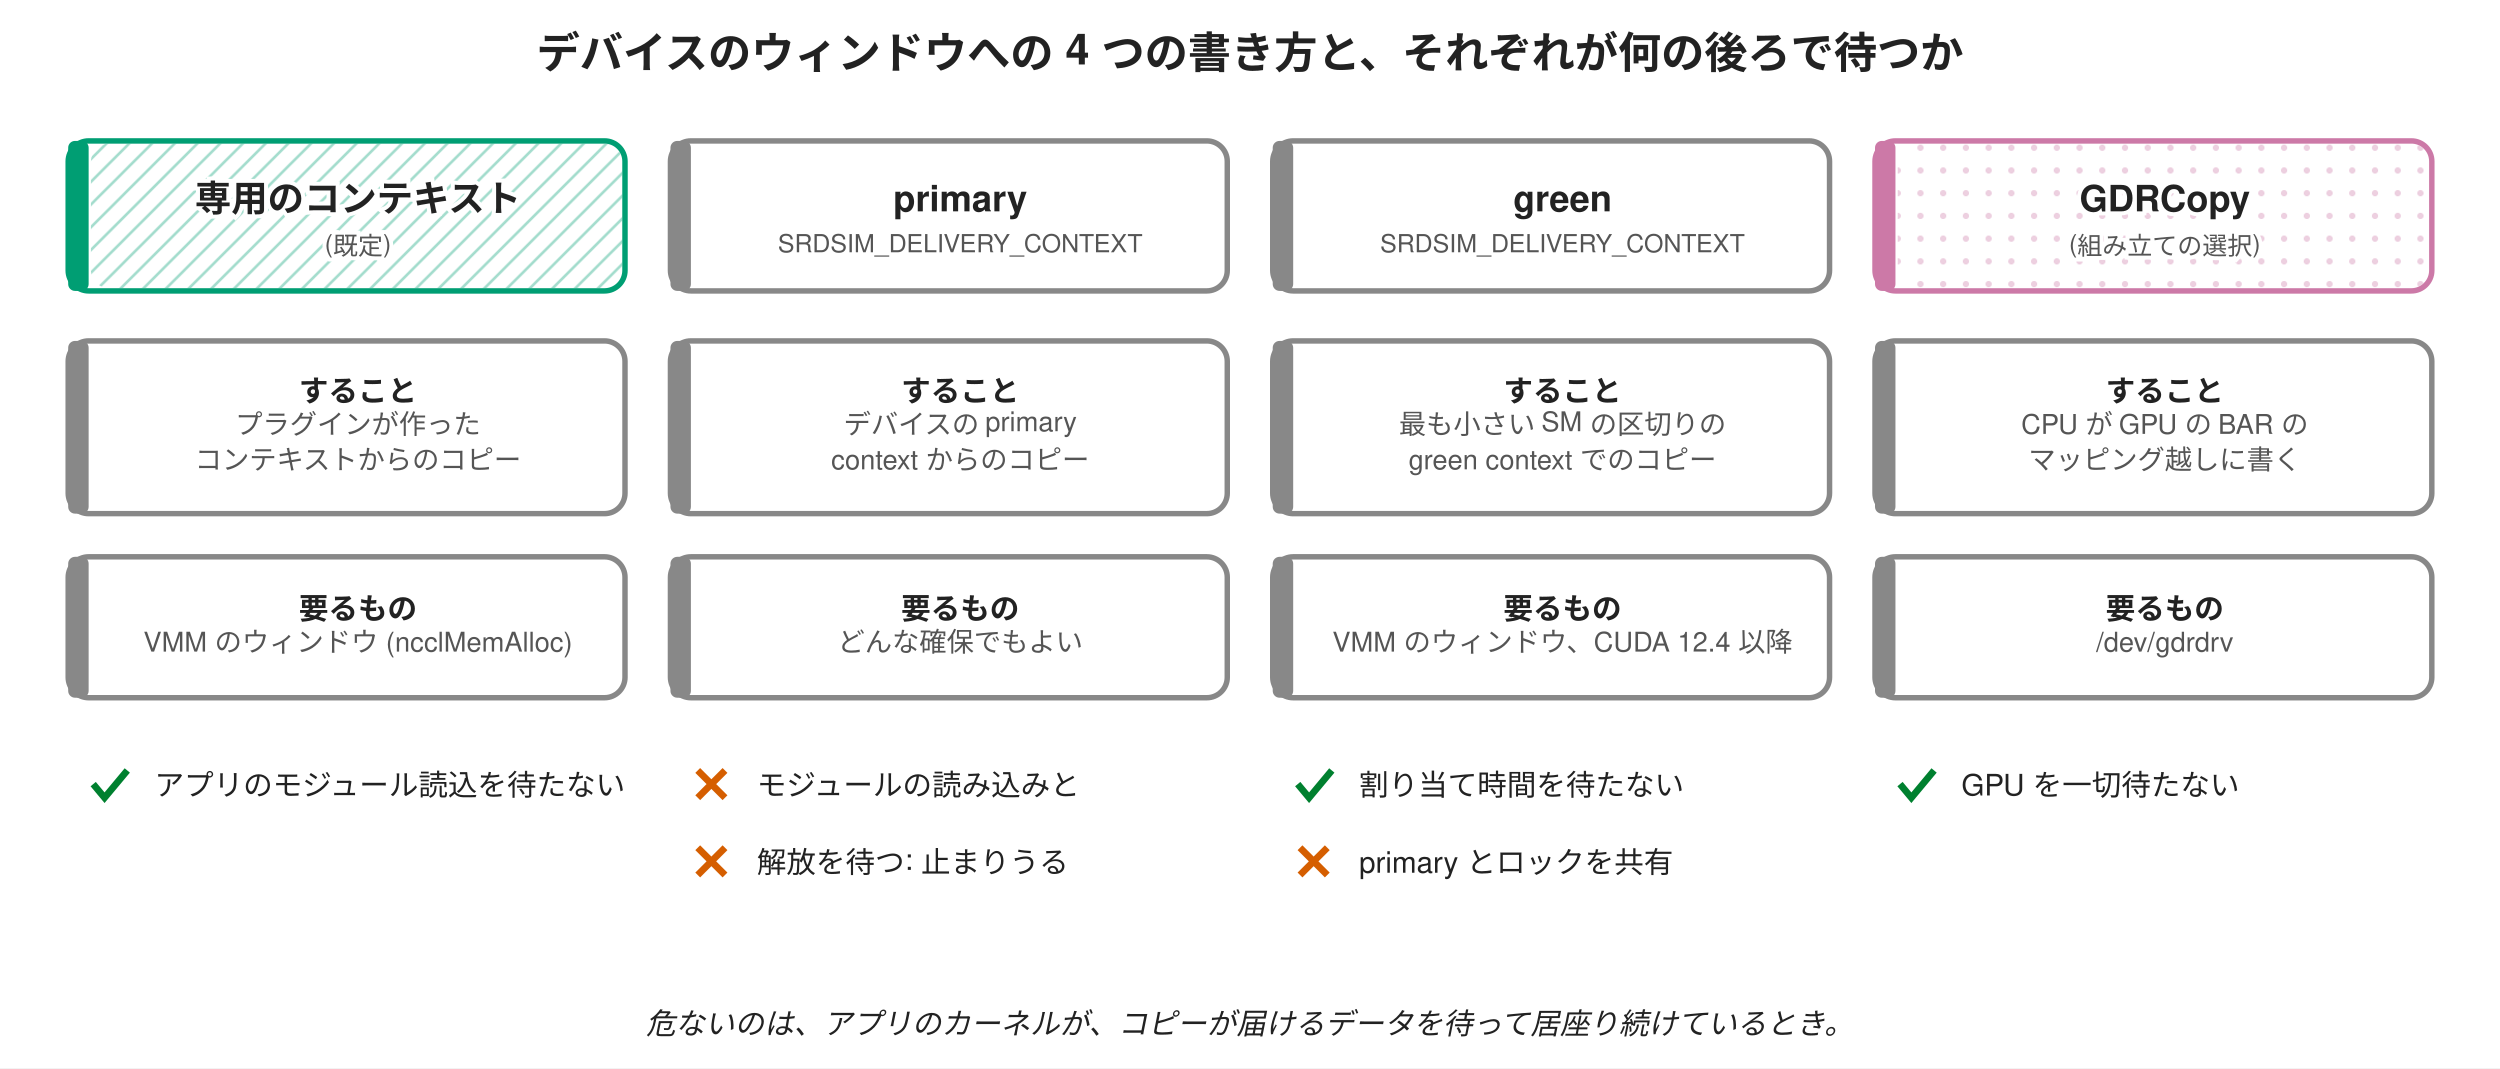
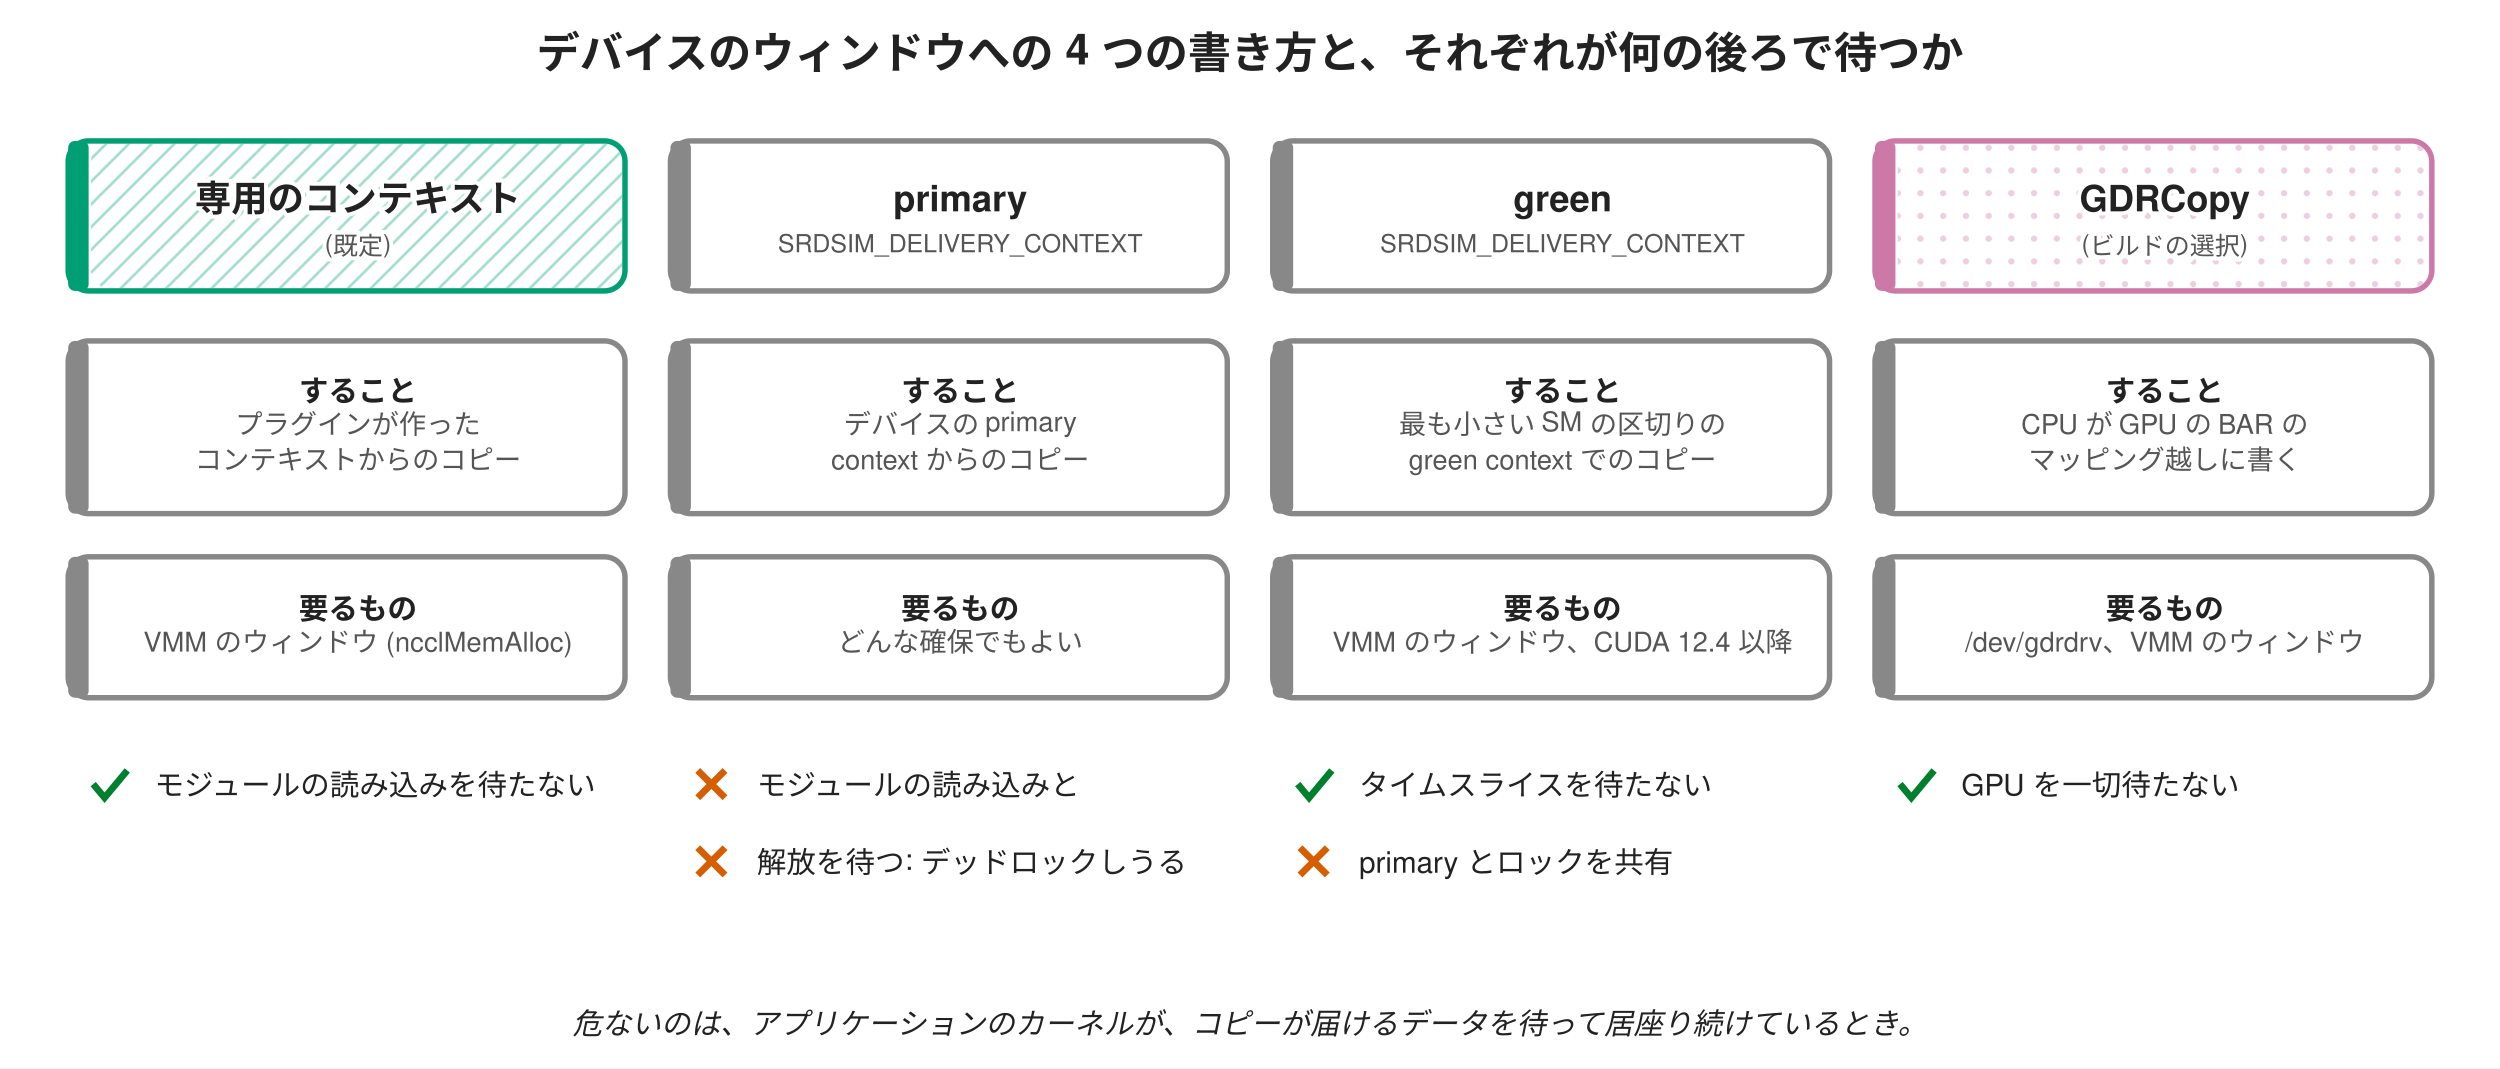
<svg xmlns="http://www.w3.org/2000/svg" width="1100" height="470" viewBox="0 0 1100 470">
  <defs>
    <pattern id="p-sim" width="10" height="10" patternUnits="userSpaceOnUse">
      <g stroke="#009E73" opacity="0.35">
        <path d="M-2,2 l4,-4 M0,10 l10,-10 M8,12 l4,-4" stroke-width="1.2" />
      </g>
    </pattern>
    <pattern id="p-target" width="10" height="10" patternUnits="userSpaceOnUse">
      <g stroke="#CC79A7" opacity="0.35">
        <circle cx="5" cy="5" r="1.4" stroke="none" fill="#CC79A7" />
      </g>
    </pattern>
  </defs>
  <rect x="0" y="0" width="1100" height="470" fill="#FFFFFF" />
  <text x="550.0" y="30.0" font-family="Helvetica, Arial, 'Hiragino Sans', 'Hiragino Kaku Gothic ProN', 'Noto Sans CJK JP', 'Noto Sans JP', sans-serif" font-size="19" font-weight="bold" text-anchor="middle" fill="#222222">デバイスのウィンドウへの 4 つの書き方と、それぞれが何の後ろで待つか</text>
  <rect x="30" y="62" width="245" height="66" rx="9" fill="#FFFFFF" stroke="#009E73" stroke-width="2.4" />
  <rect x="40" y="63.2" width="233.8" height="63.6" rx="8" fill="url(#p-sim)" />
  <rect x="30" y="62" width="9" height="66" rx="3" fill="#009E73" />
  <text x="157.5" y="93.0" font-family="Helvetica, Arial, 'Hiragino Sans', 'Hiragino Kaku Gothic ProN', 'Noto Sans CJK JP', 'Noto Sans JP', sans-serif" font-size="16" font-weight="bold" text-anchor="middle" fill="#222222" stroke="#FFFFFF" stroke-width="3.5" paint-order="stroke">専用のコンテキスト</text>
  <text x="157.5" y="111.0" font-family="Helvetica, Arial, 'Hiragino Sans', 'Hiragino Kaku Gothic ProN', 'Noto Sans CJK JP', 'Noto Sans JP', sans-serif" font-size="11" font-weight="normal" text-anchor="middle" fill="#555555" stroke="#FFFFFF" stroke-width="3.5" paint-order="stroke">(既定)</text>
  <rect x="30" y="150" width="245" height="76" rx="9" fill="#FFFFFF" stroke="#888888" stroke-width="2.4" />
  <rect x="30" y="150" width="9" height="76" rx="3" fill="#888888" />
  <text x="157.5" y="176.6" font-family="Helvetica, Arial, 'Hiragino Sans', 'Hiragino Kaku Gothic ProN', 'Noto Sans CJK JP', 'Noto Sans JP', sans-serif" font-size="13" font-weight="bold" text-anchor="middle" fill="#222222" stroke="#FFFFFF" stroke-width="3.5" paint-order="stroke">すること</text>
  <text x="157.5" y="190.9" font-family="Helvetica, Arial, 'Hiragino Sans', 'Hiragino Kaku Gothic ProN', 'Noto Sans CJK JP', 'Noto Sans JP', sans-serif" font-size="12" font-weight="normal" text-anchor="middle" fill="#555555" stroke="#FFFFFF" stroke-width="3.5" paint-order="stroke">プラグインが作った</text>
  <text x="157.5" y="206.5" font-family="Helvetica, Arial, 'Hiragino Sans', 'Hiragino Kaku Gothic ProN', 'Noto Sans CJK JP', 'Noto Sans JP', sans-serif" font-size="12" font-weight="normal" text-anchor="middle" fill="#555555" stroke="#FFFFFF" stroke-width="3.5" paint-order="stroke">コンテキストからのコピー</text>
  <rect x="30" y="245" width="245" height="62" rx="9" fill="#FFFFFF" stroke="#888888" stroke-width="2.4" />
  <rect x="30" y="245" width="9" height="62" rx="3" fill="#888888" />
  <text x="157.5" y="272.4" font-family="Helvetica, Arial, 'Hiragino Sans', 'Hiragino Kaku Gothic ProN', 'Noto Sans CJK JP', 'Noto Sans JP', sans-serif" font-size="13" font-weight="bold" text-anchor="middle" fill="#222222" stroke="#FFFFFF" stroke-width="3.5" paint-order="stroke">要るもの</text>
  <text x="157.5" y="286.7" font-family="Helvetica, Arial, 'Hiragino Sans', 'Hiragino Kaku Gothic ProN', 'Noto Sans CJK JP', 'Noto Sans JP', sans-serif" font-size="12" font-weight="normal" text-anchor="middle" fill="#555555" stroke="#FFFFFF" stroke-width="3.5" paint-order="stroke">VMM のウィンドウ (ncclMemAlloc)</text>
  <path d="M41,345 l5,6 l10,-12" fill="none" stroke="#00802F" stroke-width="3" />
-   <text x="68.0" y="350.0" font-family="Helvetica, Arial, 'Hiragino Sans', 'Hiragino Kaku Gothic ProN', 'Noto Sans CJK JP', 'Noto Sans JP', sans-serif" font-size="13" font-weight="normal" text-anchor="start" fill="#222222">アプリのモジュール読込を待たない</text>
+   <text x="68.0" y="350.0" font-family="Helvetica, Arial, 'Hiragino Sans', 'Hiragino Kaku Gothic ProN', 'Noto Sans CJK JP', 'Noto Sans JP', sans-serif" font-size="13" font-weight="normal" text-anchor="start" fill="#222222">モジュールの読み込みを待たない</text>
  <rect x="295" y="62" width="245" height="66" rx="9" fill="#FFFFFF" stroke="#888888" stroke-width="2.4" />
  <rect x="295" y="62" width="9" height="66" rx="3" fill="#888888" />
  <text x="422.5" y="93.0" font-family="Helvetica, Arial, 'Hiragino Sans', 'Hiragino Kaku Gothic ProN', 'Noto Sans CJK JP', 'Noto Sans JP', sans-serif" font-size="16" font-weight="bold" text-anchor="middle" fill="#222222" stroke="#FFFFFF" stroke-width="3.5" paint-order="stroke">primary</text>
  <text x="422.5" y="111.0" font-family="Helvetica, Arial, 'Hiragino Sans', 'Hiragino Kaku Gothic ProN', 'Noto Sans CJK JP', 'Noto Sans JP', sans-serif" font-size="11" font-weight="normal" text-anchor="middle" fill="#555555" stroke="#FFFFFF" stroke-width="3.5" paint-order="stroke">SRDSIM_DELIVERY_CONTEXT</text>
  <rect x="295" y="150" width="245" height="76" rx="9" fill="#FFFFFF" stroke="#888888" stroke-width="2.4" />
  <rect x="295" y="150" width="9" height="76" rx="3" fill="#888888" />
  <text x="422.5" y="176.6" font-family="Helvetica, Arial, 'Hiragino Sans', 'Hiragino Kaku Gothic ProN', 'Noto Sans CJK JP', 'Noto Sans JP', sans-serif" font-size="13" font-weight="bold" text-anchor="middle" fill="#222222" stroke="#FFFFFF" stroke-width="3.5" paint-order="stroke">すること</text>
  <text x="422.5" y="190.9" font-family="Helvetica, Arial, 'Hiragino Sans', 'Hiragino Kaku Gothic ProN', 'Noto Sans CJK JP', 'Noto Sans JP', sans-serif" font-size="12" font-weight="normal" text-anchor="middle" fill="#555555" stroke="#FFFFFF" stroke-width="3.5" paint-order="stroke">デバイスの primary</text>
  <text x="422.5" y="206.5" font-family="Helvetica, Arial, 'Hiragino Sans', 'Hiragino Kaku Gothic ProN', 'Noto Sans CJK JP', 'Noto Sans JP', sans-serif" font-size="12" font-weight="normal" text-anchor="middle" fill="#555555" stroke="#FFFFFF" stroke-width="3.5" paint-order="stroke">context からのコピー</text>
  <rect x="295" y="245" width="245" height="62" rx="9" fill="#FFFFFF" stroke="#888888" stroke-width="2.4" />
  <rect x="295" y="245" width="9" height="62" rx="3" fill="#888888" />
  <text x="422.5" y="272.4" font-family="Helvetica, Arial, 'Hiragino Sans', 'Hiragino Kaku Gothic ProN', 'Noto Sans CJK JP', 'Noto Sans JP', sans-serif" font-size="13" font-weight="bold" text-anchor="middle" fill="#222222" stroke="#FFFFFF" stroke-width="3.5" paint-order="stroke">要るもの</text>
  <text x="422.5" y="286.7" font-family="Helvetica, Arial, 'Hiragino Sans', 'Hiragino Kaku Gothic ProN', 'Noto Sans CJK JP', 'Noto Sans JP', sans-serif" font-size="12" font-weight="normal" text-anchor="middle" fill="#555555" stroke="#FFFFFF" stroke-width="3.5" paint-order="stroke">どんな確保でもよい</text>
  <path d="M307,339 l12,12 M319,339 l-12,12" stroke="#D55E00" stroke-width="3" />
  <text x="333.0" y="350.0" font-family="Helvetica, Arial, 'Hiragino Sans', 'Hiragino Kaku Gothic ProN', 'Noto Sans CJK JP', 'Noto Sans JP', sans-serif" font-size="13" font-weight="normal" text-anchor="start" fill="#222222">モジュールの読み込みと</text>
  <path d="M307,373 l12,12 M319,373 l-12,12" stroke="#D55E00" stroke-width="3" />
-   <text x="333.0" y="384.0" font-family="Helvetica, Arial, 'Hiragino Sans', 'Hiragino Kaku Gothic ProN', 'Noto Sans CJK JP', 'Noto Sans JP', sans-serif" font-size="13" font-weight="normal" text-anchor="start" fill="#222222">解放を待つ: 止まりうる</text>
+   <text x="333.0" y="384.0" font-family="Helvetica, Arial, 'Hiragino Sans', 'Hiragino Kaku Gothic ProN', 'Noto Sans CJK JP', 'Noto Sans JP', sans-serif" font-size="13" font-weight="normal" text-anchor="start" fill="#222222">解放を待つ: デッドロックしうる</text>
  <rect x="560" y="62" width="245" height="66" rx="9" fill="#FFFFFF" stroke="#888888" stroke-width="2.4" />
  <rect x="560" y="62" width="9" height="66" rx="3" fill="#888888" />
  <text x="687.5" y="93.0" font-family="Helvetica, Arial, 'Hiragino Sans', 'Hiragino Kaku Gothic ProN', 'Noto Sans CJK JP', 'Noto Sans JP', sans-serif" font-size="16" font-weight="bold" text-anchor="middle" fill="#222222" stroke="#FFFFFF" stroke-width="3.5" paint-order="stroke">green</text>
  <text x="687.5" y="111.0" font-family="Helvetica, Arial, 'Hiragino Sans', 'Hiragino Kaku Gothic ProN', 'Noto Sans CJK JP', 'Noto Sans JP', sans-serif" font-size="11" font-weight="normal" text-anchor="middle" fill="#555555" stroke="#FFFFFF" stroke-width="3.5" paint-order="stroke">SRDSIM_DELIVERY_CONTEXT</text>
  <rect x="560" y="150" width="245" height="76" rx="9" fill="#FFFFFF" stroke="#888888" stroke-width="2.4" />
  <rect x="560" y="150" width="9" height="76" rx="3" fill="#888888" />
  <text x="687.5" y="176.6" font-family="Helvetica, Arial, 'Hiragino Sans', 'Hiragino Kaku Gothic ProN', 'Noto Sans CJK JP', 'Noto Sans JP', sans-serif" font-size="13" font-weight="bold" text-anchor="middle" fill="#222222" stroke="#FFFFFF" stroke-width="3.5" paint-order="stroke">すること</text>
  <text x="687.5" y="190.9" font-family="Helvetica, Arial, 'Hiragino Sans', 'Hiragino Kaku Gothic ProN', 'Noto Sans CJK JP', 'Noto Sans JP', sans-serif" font-size="12" font-weight="normal" text-anchor="middle" fill="#555555" stroke="#FFFFFF" stroke-width="3.5" paint-order="stroke">最も小さい SM の区切りの</text>
  <text x="687.5" y="206.5" font-family="Helvetica, Arial, 'Hiragino Sans', 'Hiragino Kaku Gothic ProN', 'Noto Sans CJK JP', 'Noto Sans JP', sans-serif" font-size="12" font-weight="normal" text-anchor="middle" fill="#555555" stroke="#FFFFFF" stroke-width="3.5" paint-order="stroke">green context でのコピー</text>
  <rect x="560" y="245" width="245" height="62" rx="9" fill="#FFFFFF" stroke="#888888" stroke-width="2.4" />
  <rect x="560" y="245" width="9" height="62" rx="3" fill="#888888" />
  <text x="687.5" y="272.4" font-family="Helvetica, Arial, 'Hiragino Sans', 'Hiragino Kaku Gothic ProN', 'Noto Sans CJK JP', 'Noto Sans JP', sans-serif" font-size="13" font-weight="bold" text-anchor="middle" fill="#222222" stroke="#FFFFFF" stroke-width="3.5" paint-order="stroke">要るもの</text>
  <text x="687.5" y="286.7" font-family="Helvetica, Arial, 'Hiragino Sans', 'Hiragino Kaku Gothic ProN', 'Noto Sans CJK JP', 'Noto Sans JP', sans-serif" font-size="12" font-weight="normal" text-anchor="middle" fill="#555555" stroke="#FFFFFF" stroke-width="3.5" paint-order="stroke">VMM のウィンドウ、CUDA 12.4 以降</text>
  <path d="M571,345 l5,6 l10,-12" fill="none" stroke="#00802F" stroke-width="3" />
-   <text x="598.0" y="350.0" font-family="Helvetica, Arial, 'Hiragino Sans', 'Hiragino Kaku Gothic ProN', 'Noto Sans CJK JP', 'Noto Sans JP', sans-serif" font-size="13" font-weight="normal" text-anchor="start" fill="#222222">割り当て時間を待たない</text>
+   <text x="598.0" y="350.0" font-family="Helvetica, Arial, 'Hiragino Sans', 'Hiragino Kaku Gothic ProN', 'Noto Sans CJK JP', 'Noto Sans JP', sans-serif" font-size="13" font-weight="normal" text-anchor="start" fill="#222222">タイムスライスを待たない</text>
  <path d="M572,373 l12,12 M584,373 l-12,12" stroke="#D55E00" stroke-width="3" />
  <text x="598.0" y="384.0" font-family="Helvetica, Arial, 'Hiragino Sans', 'Hiragino Kaku Gothic ProN', 'Noto Sans CJK JP', 'Noto Sans JP', sans-serif" font-size="13" font-weight="normal" text-anchor="start" fill="#222222">primary とロックを共有</text>
  <rect x="825" y="62" width="245" height="66" rx="9" fill="#FFFFFF" stroke="#CC79A7" stroke-width="2.4" />
  <rect x="835" y="63.2" width="233.8" height="63.6" rx="8" fill="url(#p-target)" />
  <rect x="825" y="62" width="9" height="66" rx="3" fill="#CC79A7" />
  <text x="952.5" y="93.0" font-family="Helvetica, Arial, 'Hiragino Sans', 'Hiragino Kaku Gothic ProN', 'Noto Sans CJK JP', 'Noto Sans JP', sans-serif" font-size="16" font-weight="bold" text-anchor="middle" fill="#222222" stroke="#FFFFFF" stroke-width="3.5" paint-order="stroke">GDRCopy</text>
-   <text x="952.5" y="111.0" font-family="Helvetica, Arial, 'Hiragino Sans', 'Hiragino Kaku Gothic ProN', 'Noto Sans CJK JP', 'Noto Sans JP', sans-serif" font-size="11" font-weight="normal" text-anchor="middle" fill="#555555" stroke="#FFFFFF" stroke-width="3.5" paint-order="stroke">(組み立ての選択)</text>
+   <text x="952.5" y="111.0" font-family="Helvetica, Arial, 'Hiragino Sans', 'Hiragino Kaku Gothic ProN', 'Noto Sans CJK JP', 'Noto Sans JP', sans-serif" font-size="11" font-weight="normal" text-anchor="middle" fill="#555555" stroke="#FFFFFF" stroke-width="3.5" paint-order="stroke">(ビルドの選択)</text>
  <rect x="825" y="150" width="245" height="76" rx="9" fill="#FFFFFF" stroke="#888888" stroke-width="2.4" />
  <rect x="825" y="150" width="9" height="76" rx="3" fill="#888888" />
  <text x="952.5" y="176.6" font-family="Helvetica, Arial, 'Hiragino Sans', 'Hiragino Kaku Gothic ProN', 'Noto Sans CJK JP', 'Noto Sans JP', sans-serif" font-size="13" font-weight="bold" text-anchor="middle" fill="#222222" stroke="#FFFFFF" stroke-width="3.5" paint-order="stroke">すること</text>
  <text x="952.5" y="190.9" font-family="Helvetica, Arial, 'Hiragino Sans', 'Hiragino Kaku Gothic ProN', 'Noto Sans CJK JP', 'Noto Sans JP', sans-serif" font-size="12" font-weight="normal" text-anchor="middle" fill="#555555" stroke="#FFFFFF" stroke-width="3.5" paint-order="stroke">CPU が GPU の BAR の</text>
  <text x="952.5" y="206.5" font-family="Helvetica, Arial, 'Hiragino Sans', 'Hiragino Kaku Gothic ProN', 'Noto Sans CJK JP', 'Noto Sans JP', sans-serif" font-size="12" font-weight="normal" text-anchor="middle" fill="#555555" stroke="#FFFFFF" stroke-width="3.5" paint-order="stroke">マッピング越しに書く</text>
  <rect x="825" y="245" width="245" height="62" rx="9" fill="#FFFFFF" stroke="#888888" stroke-width="2.4" />
  <rect x="825" y="245" width="9" height="62" rx="3" fill="#888888" />
  <text x="952.5" y="272.4" font-family="Helvetica, Arial, 'Hiragino Sans', 'Hiragino Kaku Gothic ProN', 'Noto Sans CJK JP', 'Noto Sans JP', sans-serif" font-size="13" font-weight="bold" text-anchor="middle" fill="#222222" stroke="#FFFFFF" stroke-width="3.5" paint-order="stroke">要るもの</text>
-   <text x="952.5" y="286.7" font-family="Helvetica, Arial, 'Hiragino Sans', 'Hiragino Kaku Gothic ProN', 'Noto Sans CJK JP', 'Noto Sans JP', sans-serif" font-size="12" font-weight="normal" text-anchor="middle" fill="#555555" stroke="#FFFFFF" stroke-width="3.5" paint-order="stroke">/dev/gdrdrv</text>
+   <text x="952.5" y="286.7" font-family="Helvetica, Arial, 'Hiragino Sans', 'Hiragino Kaku Gothic ProN', 'Noto Sans CJK JP', 'Noto Sans JP', sans-serif" font-size="12" font-weight="normal" text-anchor="middle" fill="#555555" stroke="#FFFFFF" stroke-width="3.5" paint-order="stroke">/dev/gdrdrv、VMM のウィンドウ</text>
  <path d="M836,345 l5,6 l10,-12" fill="none" stroke="#00802F" stroke-width="3" />
  <text x="863.0" y="350.0" font-family="Helvetica, Arial, 'Hiragino Sans', 'Hiragino Kaku Gothic ProN', 'Noto Sans CJK JP', 'Noto Sans JP', sans-serif" font-size="13" font-weight="normal" text-anchor="start" fill="#222222">GPU を一切待たない</text>
-   <text x="550.0" y="455.0" font-family="Helvetica, Arial, 'Hiragino Sans', 'Hiragino Kaku Gothic ProN', 'Noto Sans CJK JP', 'Noto Sans JP', sans-serif" font-size="13" font-weight="normal" text-anchor="middle" fill="#222222" font-style="italic">危ないのは、アプリのカーネルが、コピーが届けるデータを待って居座り続けているとき。</text>
+   <text x="550.0" y="455.0" font-family="Helvetica, Arial, 'Hiragino Sans', 'Hiragino Kaku Gothic ProN', 'Noto Sans CJK JP', 'Noto Sans JP', sans-serif" font-size="13" font-weight="normal" text-anchor="middle" fill="#222222" font-style="italic">危ないのは、アプリケーションのカーネルが、コピーが届けるデータを待って居座り続けているとき。</text>
</svg>
